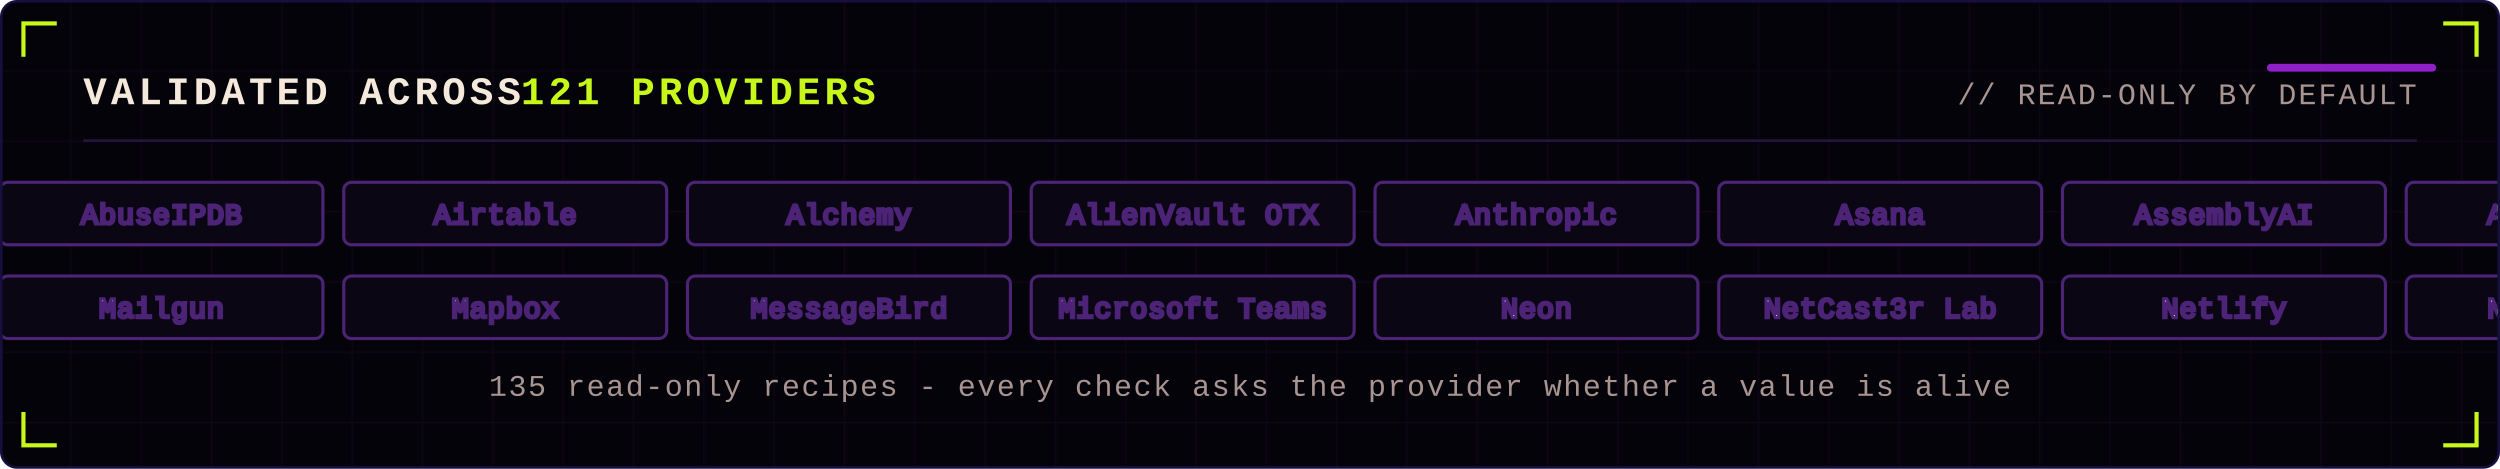
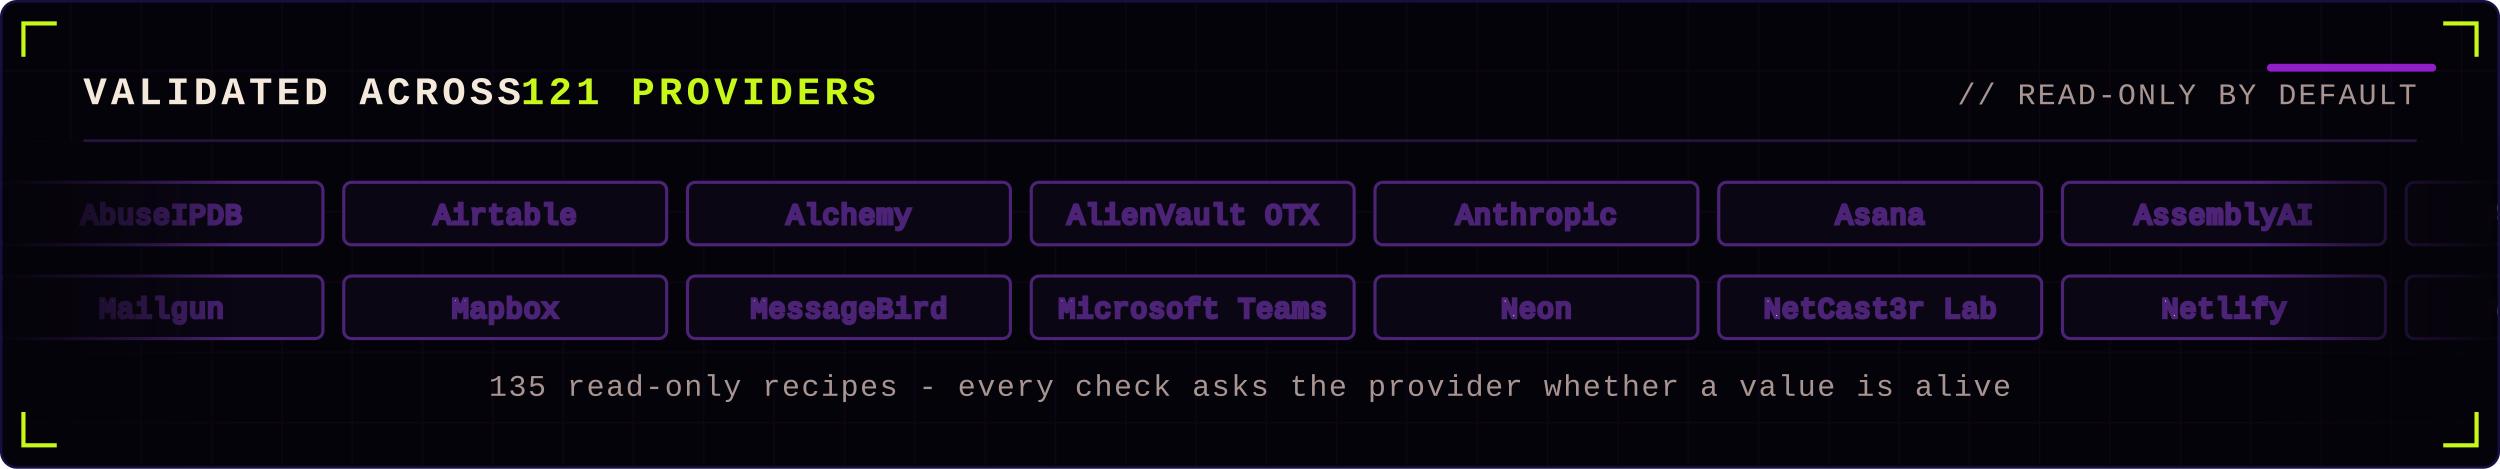
<svg xmlns="http://www.w3.org/2000/svg" width="960" height="180" viewBox="0 0 960 180" role="img" aria-label="Scrolling grid of the 121 providers NetCast3r can validate a candidate against, across 135 read-only recipes. Every check is read-only by default.">
  <defs>
    <pattern id="vgrid" width="27" height="27" patternUnits="userSpaceOnUse">
      <path d="M27 0H0v27" fill="none" stroke="#9F23DD" stroke-width="1" opacity=".11" />
    </pattern>
    <clipPath id="vclip">
      <rect x="1" y="1" width="958" height="178" rx="6" />
    </clipPath>
+     <linearGradient id="fel" x1="0" y1="0" x2="1" y2="0">
+       <stop offset="0" stop-color="#05030A" />
+       <stop offset=".55" stop-color="#05030A" stop-opacity=".55" />
+       <stop offset="1" stop-color="#05030A" stop-opacity="0" />
+     </linearGradient>
+     <linearGradient id="fer" x1="0" y1="0" x2="1" y2="0">
+       <stop offset="0" stop-color="#05030A" stop-opacity="0" />
+       <stop offset=".45" stop-color="#05030A" stop-opacity=".55" />
+       <stop offset="1" stop-color="#05030A" />
+     </linearGradient>
    <style>
      .m{font-family:ui-monospace,SFMono-Regular,Menlo,Consolas,"Liberation Mono",monospace}
      .m1{animation:m1 150s linear infinite}
      .m2{animation:m2 185s linear infinite}
      @keyframes m1{from{transform:translateX(0)}to{transform:translateX(-8052px)}}
      @keyframes m2{from{transform:translateX(0)}to{transform:translateX(-7920px)}}
      @media (prefers-reduced-motion:reduce){.m1,.m2{animation:none}}
    </style>
  </defs>
  <rect x=".5" y=".5" width="959" height="179" rx="6" fill="#05030A" stroke="#170F3F" />
  <g clip-path="url(#vclip)">
    <rect width="960" height="180" fill="url(#vgrid)" opacity=".5" />
    <g class="m">
      <g class="m1" font-size="11" letter-spacing=".3" text-anchor="middle">
        <g transform="translate(0,70)">
          <g fill="#0A0614" stroke="#4C2377" stroke-width="1.2">
            <rect x="0" y="0" width="124" height="24" rx="3" />
            <text x="62" y="16" fill="#F5E9DC">AbuseIPDB</text>
            <rect x="132" y="0" width="124" height="24" rx="3" />
            <text x="194" y="16" fill="#F5E9DC">Airtable</text>
            <rect x="264" y="0" width="124" height="24" rx="3" />
            <text x="326" y="16" fill="#F5E9DC">Alchemy</text>
            <rect x="396" y="0" width="124" height="24" rx="3" />
            <text x="458" y="16" fill="#F5E9DC">AlienVault OTX</text>
            <rect x="528" y="0" width="124" height="24" rx="3" />
            <text x="590" y="16" fill="#F5E9DC">Anthropic</text>
            <rect x="660" y="0" width="124" height="24" rx="3" />
            <text x="722" y="16" fill="#F5E9DC">Asana</text>
            <rect x="792" y="0" width="124" height="24" rx="3" />
            <text x="854" y="16" fill="#F5E9DC">AssemblyAI</text>
            <rect x="924" y="0" width="124" height="24" rx="3" />
            <text x="986" y="16" fill="#F5E9DC">Atlassian</text>
            <rect x="1056" y="0" width="124" height="24" rx="3" />
            <text x="1118" y="16" fill="#F5E9DC">Bing Maps</text>
            <rect x="1188" y="0" width="124" height="24" rx="3" />
            <text x="1250" y="16" fill="#F5E9DC">Bitbucket</text>
            <rect x="1320" y="0" width="124" height="24" rx="3" />
            <text x="1382" y="16" fill="#F5E9DC">Bitly</text>
            <rect x="1452" y="0" width="124" height="24" rx="3" />
            <text x="1514" y="16" fill="#F5E9DC">Box</text>
            <rect x="1584" y="0" width="124" height="24" rx="3" />
            <text x="1646" y="16" fill="#F5E9DC">Brevo</text>
            <rect x="1716" y="0" width="124" height="24" rx="3" />
            <text x="1778" y="16" fill="#F5E9DC">Buildkite</text>
            <rect x="1848" y="0" width="124" height="24" rx="3" />
            <text x="1910" y="16" fill="#F5E9DC">Calendly</text>
            <rect x="1980" y="0" width="124" height="24" rx="3" />
            <text x="2042" y="16" fill="#F5E9DC">Censys</text>
            <rect x="2112" y="0" width="124" height="24" rx="3" />
            <text x="2174" y="16" fill="#F5E9DC">CircleCI</text>
            <rect x="2244" y="0" width="124" height="24" rx="3" />
            <text x="2306" y="16" fill="#F5E9DC">ClickUp</text>
            <rect x="2376" y="0" width="124" height="24" rx="3" />
            <text x="2438" y="16" fill="#F5E9DC">Cloudflare</text>
            <rect x="2508" y="0" width="124" height="24" rx="3" />
            <text x="2570" y="16" fill="#F5E9DC">Codecov</text>
            <rect x="2640" y="0" width="124" height="24" rx="3" />
            <text x="2702" y="16" fill="#F5E9DC">Cohere</text>
            <rect x="2772" y="0" width="124" height="24" rx="3" />
            <text x="2834" y="16" fill="#F5E9DC">Coinbase</text>
            <rect x="2904" y="0" width="124" height="24" rx="3" />
            <text x="2966" y="16" fill="#F5E9DC">Contentful</text>
            <rect x="3036" y="0" width="124" height="24" rx="3" />
            <text x="3098" y="16" fill="#F5E9DC">Datadog</text>
            <rect x="3168" y="0" width="124" height="24" rx="3" />
            <text x="3230" y="16" fill="#F5E9DC">Deepgram</text>
            <rect x="3300" y="0" width="124" height="24" rx="3" />
            <text x="3362" y="16" fill="#F5E9DC">DigitalOcean</text>
            <rect x="3432" y="0" width="124" height="24" rx="3" />
            <text x="3494" y="16" fill="#F5E9DC">Discord</text>
            <rect x="3564" y="0" width="124" height="24" rx="3" />
            <text x="3626" y="16" fill="#F5E9DC">Docker Hub</text>
            <rect x="3696" y="0" width="124" height="24" rx="3" />
            <text x="3758" y="16" fill="#F5E9DC">Doppler</text>
            <rect x="3828" y="0" width="124" height="24" rx="3" />
            <text x="3890" y="16" fill="#F5E9DC">Drone</text>
            <rect x="3960" y="0" width="124" height="24" rx="3" />
            <text x="4022" y="16" fill="#F5E9DC">Dropbox</text>
            <rect x="4092" y="0" width="124" height="24" rx="3" />
            <text x="4154" y="16" fill="#F5E9DC">ElevenLabs</text>
            <rect x="4224" y="0" width="124" height="24" rx="3" />
            <text x="4286" y="16" fill="#F5E9DC">Etherscan</text>
            <rect x="4356" y="0" width="124" height="24" rx="3" />
            <text x="4418" y="16" fill="#F5E9DC">Facebook</text>
            <rect x="4488" y="0" width="124" height="24" rx="3" />
            <text x="4550" y="16" fill="#F5E9DC">Fastly</text>
            <rect x="4620" y="0" width="124" height="24" rx="3" />
            <text x="4682" y="16" fill="#F5E9DC">Figma</text>
            <rect x="4752" y="0" width="124" height="24" rx="3" />
            <text x="4814" y="16" fill="#F5E9DC">Firebase</text>
            <rect x="4884" y="0" width="124" height="24" rx="3" />
            <text x="4946" y="16" fill="#F5E9DC">Fireworks</text>
            <rect x="5016" y="0" width="124" height="24" rx="3" />
            <text x="5078" y="16" fill="#F5E9DC">Flutterwave</text>
            <rect x="5148" y="0" width="124" height="24" rx="3" />
            <text x="5210" y="16" fill="#F5E9DC">Fly.io</text>
            <rect x="5280" y="0" width="124" height="24" rx="3" />
            <text x="5342" y="16" fill="#F5E9DC">GitHub</text>
            <rect x="5412" y="0" width="124" height="24" rx="3" />
            <text x="5474" y="16" fill="#F5E9DC">GitLab</text>
            <rect x="5544" y="0" width="124" height="24" rx="3" />
            <text x="5606" y="16" fill="#F5E9DC">GoCardless</text>
            <rect x="5676" y="0" width="124" height="24" rx="3" />
            <text x="5738" y="16" fill="#F5E9DC">Google</text>
            <rect x="5808" y="0" width="124" height="24" rx="3" />
            <text x="5870" y="16" fill="#F5E9DC">Grafana</text>
            <rect x="5940" y="0" width="124" height="24" rx="3" />
            <text x="6002" y="16" fill="#F5E9DC">Groq</text>
            <rect x="6072" y="0" width="124" height="24" rx="3" />
            <text x="6134" y="16" fill="#F5E9DC">HERE</text>
            <rect x="6204" y="0" width="124" height="24" rx="3" />
            <text x="6266" y="16" fill="#F5E9DC">Harness</text>
            <rect x="6336" y="0" width="124" height="24" rx="3" />
            <text x="6398" y="16" fill="#F5E9DC">Heroku</text>
            <rect x="6468" y="0" width="124" height="24" rx="3" />
            <text x="6530" y="16" fill="#F5E9DC">Honeybadger</text>
            <rect x="6600" y="0" width="124" height="24" rx="3" />
            <text x="6662" y="16" fill="#F5E9DC">HubSpot</text>
            <rect x="6732" y="0" width="124" height="24" rx="3" />
            <text x="6794" y="16" fill="#F5E9DC">Hugging Face</text>
            <rect x="6864" y="0" width="124" height="24" rx="3" />
            <text x="6926" y="16" fill="#F5E9DC">Hunter</text>
            <rect x="6996" y="0" width="124" height="24" rx="3" />
            <text x="7058" y="16" fill="#F5E9DC">Infura</text>
            <rect x="7128" y="0" width="124" height="24" rx="3" />
            <text x="7190" y="16" fill="#F5E9DC">Intercom</text>
            <rect x="7260" y="0" width="124" height="24" rx="3" />
            <text x="7322" y="16" fill="#F5E9DC">Iterable</text>
            <rect x="7392" y="0" width="124" height="24" rx="3" />
            <text x="7454" y="16" fill="#F5E9DC">JumpCloud</text>
            <rect x="7524" y="0" width="124" height="24" rx="3" />
            <text x="7586" y="16" fill="#F5E9DC">LaunchDarkly</text>
            <rect x="7656" y="0" width="124" height="24" rx="3" />
            <text x="7718" y="16" fill="#F5E9DC">Linear</text>
            <rect x="7788" y="0" width="124" height="24" rx="3" />
            <text x="7850" y="16" fill="#F5E9DC">Linode</text>
            <rect x="7920" y="0" width="124" height="24" rx="3" />
            <text x="7982" y="16" fill="#F5E9DC">Lokalise</text>
          </g>
        </g>
        <g transform="translate(8052,70)">
          <g fill="#0A0614" stroke="#4C2377" stroke-width="1.2">
            <rect x="0" y="0" width="124" height="24" rx="3" />
            <text x="62" y="16" fill="#F5E9DC">AbuseIPDB</text>
            <rect x="132" y="0" width="124" height="24" rx="3" />
            <text x="194" y="16" fill="#F5E9DC">Airtable</text>
            <rect x="264" y="0" width="124" height="24" rx="3" />
            <text x="326" y="16" fill="#F5E9DC">Alchemy</text>
            <rect x="396" y="0" width="124" height="24" rx="3" />
            <text x="458" y="16" fill="#F5E9DC">AlienVault OTX</text>
            <rect x="528" y="0" width="124" height="24" rx="3" />
            <text x="590" y="16" fill="#F5E9DC">Anthropic</text>
            <rect x="660" y="0" width="124" height="24" rx="3" />
            <text x="722" y="16" fill="#F5E9DC">Asana</text>
            <rect x="792" y="0" width="124" height="24" rx="3" />
            <text x="854" y="16" fill="#F5E9DC">AssemblyAI</text>
            <rect x="924" y="0" width="124" height="24" rx="3" />
            <text x="986" y="16" fill="#F5E9DC">Atlassian</text>
            <rect x="1056" y="0" width="124" height="24" rx="3" />
            <text x="1118" y="16" fill="#F5E9DC">Bing Maps</text>
            <rect x="1188" y="0" width="124" height="24" rx="3" />
            <text x="1250" y="16" fill="#F5E9DC">Bitbucket</text>
            <rect x="1320" y="0" width="124" height="24" rx="3" />
            <text x="1382" y="16" fill="#F5E9DC">Bitly</text>
            <rect x="1452" y="0" width="124" height="24" rx="3" />
            <text x="1514" y="16" fill="#F5E9DC">Box</text>
            <rect x="1584" y="0" width="124" height="24" rx="3" />
            <text x="1646" y="16" fill="#F5E9DC">Brevo</text>
            <rect x="1716" y="0" width="124" height="24" rx="3" />
            <text x="1778" y="16" fill="#F5E9DC">Buildkite</text>
            <rect x="1848" y="0" width="124" height="24" rx="3" />
            <text x="1910" y="16" fill="#F5E9DC">Calendly</text>
            <rect x="1980" y="0" width="124" height="24" rx="3" />
            <text x="2042" y="16" fill="#F5E9DC">Censys</text>
            <rect x="2112" y="0" width="124" height="24" rx="3" />
            <text x="2174" y="16" fill="#F5E9DC">CircleCI</text>
            <rect x="2244" y="0" width="124" height="24" rx="3" />
            <text x="2306" y="16" fill="#F5E9DC">ClickUp</text>
            <rect x="2376" y="0" width="124" height="24" rx="3" />
            <text x="2438" y="16" fill="#F5E9DC">Cloudflare</text>
            <rect x="2508" y="0" width="124" height="24" rx="3" />
            <text x="2570" y="16" fill="#F5E9DC">Codecov</text>
            <rect x="2640" y="0" width="124" height="24" rx="3" />
            <text x="2702" y="16" fill="#F5E9DC">Cohere</text>
            <rect x="2772" y="0" width="124" height="24" rx="3" />
            <text x="2834" y="16" fill="#F5E9DC">Coinbase</text>
            <rect x="2904" y="0" width="124" height="24" rx="3" />
            <text x="2966" y="16" fill="#F5E9DC">Contentful</text>
            <rect x="3036" y="0" width="124" height="24" rx="3" />
            <text x="3098" y="16" fill="#F5E9DC">Datadog</text>
            <rect x="3168" y="0" width="124" height="24" rx="3" />
            <text x="3230" y="16" fill="#F5E9DC">Deepgram</text>
            <rect x="3300" y="0" width="124" height="24" rx="3" />
            <text x="3362" y="16" fill="#F5E9DC">DigitalOcean</text>
            <rect x="3432" y="0" width="124" height="24" rx="3" />
            <text x="3494" y="16" fill="#F5E9DC">Discord</text>
            <rect x="3564" y="0" width="124" height="24" rx="3" />
            <text x="3626" y="16" fill="#F5E9DC">Docker Hub</text>
            <rect x="3696" y="0" width="124" height="24" rx="3" />
            <text x="3758" y="16" fill="#F5E9DC">Doppler</text>
            <rect x="3828" y="0" width="124" height="24" rx="3" />
            <text x="3890" y="16" fill="#F5E9DC">Drone</text>
            <rect x="3960" y="0" width="124" height="24" rx="3" />
            <text x="4022" y="16" fill="#F5E9DC">Dropbox</text>
            <rect x="4092" y="0" width="124" height="24" rx="3" />
            <text x="4154" y="16" fill="#F5E9DC">ElevenLabs</text>
            <rect x="4224" y="0" width="124" height="24" rx="3" />
            <text x="4286" y="16" fill="#F5E9DC">Etherscan</text>
            <rect x="4356" y="0" width="124" height="24" rx="3" />
            <text x="4418" y="16" fill="#F5E9DC">Facebook</text>
            <rect x="4488" y="0" width="124" height="24" rx="3" />
            <text x="4550" y="16" fill="#F5E9DC">Fastly</text>
            <rect x="4620" y="0" width="124" height="24" rx="3" />
            <text x="4682" y="16" fill="#F5E9DC">Figma</text>
            <rect x="4752" y="0" width="124" height="24" rx="3" />
            <text x="4814" y="16" fill="#F5E9DC">Firebase</text>
            <rect x="4884" y="0" width="124" height="24" rx="3" />
            <text x="4946" y="16" fill="#F5E9DC">Fireworks</text>
            <rect x="5016" y="0" width="124" height="24" rx="3" />
            <text x="5078" y="16" fill="#F5E9DC">Flutterwave</text>
            <rect x="5148" y="0" width="124" height="24" rx="3" />
            <text x="5210" y="16" fill="#F5E9DC">Fly.io</text>
            <rect x="5280" y="0" width="124" height="24" rx="3" />
            <text x="5342" y="16" fill="#F5E9DC">GitHub</text>
            <rect x="5412" y="0" width="124" height="24" rx="3" />
            <text x="5474" y="16" fill="#F5E9DC">GitLab</text>
            <rect x="5544" y="0" width="124" height="24" rx="3" />
            <text x="5606" y="16" fill="#F5E9DC">GoCardless</text>
            <rect x="5676" y="0" width="124" height="24" rx="3" />
            <text x="5738" y="16" fill="#F5E9DC">Google</text>
            <rect x="5808" y="0" width="124" height="24" rx="3" />
            <text x="5870" y="16" fill="#F5E9DC">Grafana</text>
            <rect x="5940" y="0" width="124" height="24" rx="3" />
            <text x="6002" y="16" fill="#F5E9DC">Groq</text>
            <rect x="6072" y="0" width="124" height="24" rx="3" />
            <text x="6134" y="16" fill="#F5E9DC">HERE</text>
            <rect x="6204" y="0" width="124" height="24" rx="3" />
            <text x="6266" y="16" fill="#F5E9DC">Harness</text>
            <rect x="6336" y="0" width="124" height="24" rx="3" />
            <text x="6398" y="16" fill="#F5E9DC">Heroku</text>
            <rect x="6468" y="0" width="124" height="24" rx="3" />
            <text x="6530" y="16" fill="#F5E9DC">Honeybadger</text>
            <rect x="6600" y="0" width="124" height="24" rx="3" />
            <text x="6662" y="16" fill="#F5E9DC">HubSpot</text>
            <rect x="6732" y="0" width="124" height="24" rx="3" />
            <text x="6794" y="16" fill="#F5E9DC">Hugging Face</text>
            <rect x="6864" y="0" width="124" height="24" rx="3" />
            <text x="6926" y="16" fill="#F5E9DC">Hunter</text>
            <rect x="6996" y="0" width="124" height="24" rx="3" />
            <text x="7058" y="16" fill="#F5E9DC">Infura</text>
            <rect x="7128" y="0" width="124" height="24" rx="3" />
            <text x="7190" y="16" fill="#F5E9DC">Intercom</text>
            <rect x="7260" y="0" width="124" height="24" rx="3" />
            <text x="7322" y="16" fill="#F5E9DC">Iterable</text>
            <rect x="7392" y="0" width="124" height="24" rx="3" />
            <text x="7454" y="16" fill="#F5E9DC">JumpCloud</text>
            <rect x="7524" y="0" width="124" height="24" rx="3" />
            <text x="7586" y="16" fill="#F5E9DC">LaunchDarkly</text>
            <rect x="7656" y="0" width="124" height="24" rx="3" />
            <text x="7718" y="16" fill="#F5E9DC">Linear</text>
            <rect x="7788" y="0" width="124" height="24" rx="3" />
            <text x="7850" y="16" fill="#F5E9DC">Linode</text>
            <rect x="7920" y="0" width="124" height="24" rx="3" />
            <text x="7982" y="16" fill="#F5E9DC">Lokalise</text>
          </g>
        </g>
      </g>
      <g class="m2" font-size="11" letter-spacing=".3" text-anchor="middle">
        <g transform="translate(0,106)">
          <g fill="#0A0614" stroke="#4C2377" stroke-width="1.2">
            <rect x="0" y="0" width="124" height="24" rx="3" />
            <text x="62" y="16" fill="#F5E9DC">Mailgun</text>
            <rect x="132" y="0" width="124" height="24" rx="3" />
            <text x="194" y="16" fill="#F5E9DC">Mapbox</text>
            <rect x="264" y="0" width="124" height="24" rx="3" />
            <text x="326" y="16" fill="#F5E9DC">MessageBird</text>
            <rect x="396" y="0" width="124" height="24" rx="3" />
            <text x="458" y="16" fill="#F5E9DC">Microsoft Teams</text>
            <rect x="528" y="0" width="124" height="24" rx="3" />
            <text x="590" y="16" fill="#F5E9DC">Neon</text>
            <rect x="660" y="0" width="124" height="24" rx="3" />
            <text x="722" y="16" fill="#F5E9DC">NetCast3r Lab</text>
            <rect x="792" y="0" width="124" height="24" rx="3" />
            <text x="854" y="16" fill="#F5E9DC">Netlify</text>
            <rect x="924" y="0" width="124" height="24" rx="3" />
            <text x="986" y="16" fill="#F5E9DC">New Relic</text>
            <rect x="1056" y="0" width="124" height="24" rx="3" />
            <text x="1118" y="16" fill="#F5E9DC">Notion</text>
            <rect x="1188" y="0" width="124" height="24" rx="3" />
            <text x="1250" y="16" fill="#F5E9DC">OpenAI</text>
            <rect x="1320" y="0" width="124" height="24" rx="3" />
            <text x="1382" y="16" fill="#F5E9DC">OpenRouter</text>
            <rect x="1452" y="0" width="124" height="24" rx="3" />
            <text x="1514" y="16" fill="#F5E9DC">OpsGenie</text>
            <rect x="1584" y="0" width="124" height="24" rx="3" />
            <text x="1646" y="16" fill="#F5E9DC">PagerDuty</text>
            <rect x="1716" y="0" width="124" height="24" rx="3" />
            <text x="1778" y="16" fill="#F5E9DC">PayPal</text>
            <rect x="1848" y="0" width="124" height="24" rx="3" />
            <text x="1910" y="16" fill="#F5E9DC">Pendo</text>
            <rect x="1980" y="0" width="124" height="24" rx="3" />
            <text x="2042" y="16" fill="#F5E9DC">Perplexity</text>
            <rect x="2112" y="0" width="124" height="24" rx="3" />
            <text x="2174" y="16" fill="#F5E9DC">Pivotal Tracker</text>
            <rect x="2244" y="0" width="124" height="24" rx="3" />
            <text x="2306" y="16" fill="#F5E9DC">Plaid</text>
            <rect x="2376" y="0" width="124" height="24" rx="3" />
            <text x="2438" y="16" fill="#F5E9DC">PlanetScale</text>
            <rect x="2508" y="0" width="124" height="24" rx="3" />
            <text x="2570" y="16" fill="#F5E9DC">PostHog</text>
            <rect x="2640" y="0" width="124" height="24" rx="3" />
            <text x="2702" y="16" fill="#F5E9DC">Postman</text>
            <rect x="2772" y="0" width="124" height="24" rx="3" />
            <text x="2834" y="16" fill="#F5E9DC">Postmark</text>
            <rect x="2904" y="0" width="124" height="24" rx="3" />
            <text x="2966" y="16" fill="#F5E9DC">Pulumi</text>
            <rect x="3036" y="0" width="124" height="24" rx="3" />
            <text x="3098" y="16" fill="#F5E9DC">Railway</text>
            <rect x="3168" y="0" width="124" height="24" rx="3" />
            <text x="3230" y="16" fill="#F5E9DC">Razorpay</text>
            <rect x="3300" y="0" width="124" height="24" rx="3" />
            <text x="3362" y="16" fill="#F5E9DC">Render</text>
            <rect x="3432" y="0" width="124" height="24" rx="3" />
            <text x="3494" y="16" fill="#F5E9DC">Replicate</text>
            <rect x="3564" y="0" width="124" height="24" rx="3" />
            <text x="3626" y="16" fill="#F5E9DC">Resend</text>
            <rect x="3696" y="0" width="124" height="24" rx="3" />
            <text x="3758" y="16" fill="#F5E9DC">Rollbar</text>
            <rect x="3828" y="0" width="124" height="24" rx="3" />
            <text x="3890" y="16" fill="#F5E9DC">RubyGems</text>
            <rect x="3960" y="0" width="124" height="24" rx="3" />
            <text x="4022" y="16" fill="#F5E9DC">SecurityTrails</text>
            <rect x="4092" y="0" width="124" height="24" rx="3" />
            <text x="4154" y="16" fill="#F5E9DC">SendGrid</text>
            <rect x="4224" y="0" width="124" height="24" rx="3" />
            <text x="4286" y="16" fill="#F5E9DC">Sentry</text>
            <rect x="4356" y="0" width="124" height="24" rx="3" />
            <text x="4418" y="16" fill="#F5E9DC">Shippo</text>
            <rect x="4488" y="0" width="124" height="24" rx="3" />
            <text x="4550" y="16" fill="#F5E9DC">Shodan</text>
            <rect x="4620" y="0" width="124" height="24" rx="3" />
            <text x="4682" y="16" fill="#F5E9DC">Slack</text>
            <rect x="4752" y="0" width="124" height="24" rx="3" />
            <text x="4814" y="16" fill="#F5E9DC">Snyk</text>
            <rect x="4884" y="0" width="124" height="24" rx="3" />
            <text x="4946" y="16" fill="#F5E9DC">SonarCloud</text>
            <rect x="5016" y="0" width="124" height="24" rx="3" />
            <text x="5078" y="16" fill="#F5E9DC">Sourcegraph</text>
            <rect x="5148" y="0" width="124" height="24" rx="3" />
            <text x="5210" y="16" fill="#F5E9DC">SparkPost</text>
            <rect x="5280" y="0" width="124" height="24" rx="3" />
            <text x="5342" y="16" fill="#F5E9DC">Square</text>
            <rect x="5412" y="0" width="124" height="24" rx="3" />
            <text x="5474" y="16" fill="#F5E9DC">Stability</text>
            <rect x="5544" y="0" width="124" height="24" rx="3" />
            <text x="5606" y="16" fill="#F5E9DC">Stripe</text>
            <rect x="5676" y="0" width="124" height="24" rx="3" />
            <text x="5738" y="16" fill="#F5E9DC">Supabase</text>
            <rect x="5808" y="0" width="124" height="24" rx="3" />
            <text x="5870" y="16" fill="#F5E9DC">Telegram</text>
            <rect x="5940" y="0" width="124" height="24" rx="3" />
            <text x="6002" y="16" fill="#F5E9DC">Terraform Cloud</text>
            <rect x="6072" y="0" width="124" height="24" rx="3" />
            <text x="6134" y="16" fill="#F5E9DC">Together</text>
            <rect x="6204" y="0" width="124" height="24" rx="3" />
            <text x="6266" y="16" fill="#F5E9DC">TomTom</text>
            <rect x="6336" y="0" width="124" height="24" rx="3" />
            <text x="6398" y="16" fill="#F5E9DC">Travis CI</text>
            <rect x="6468" y="0" width="124" height="24" rx="3" />
            <text x="6530" y="16" fill="#F5E9DC">Turso</text>
            <rect x="6600" y="0" width="124" height="24" rx="3" />
            <text x="6662" y="16" fill="#F5E9DC">Twilio</text>
            <rect x="6732" y="0" width="124" height="24" rx="3" />
            <text x="6794" y="16" fill="#F5E9DC">Typeform</text>
            <rect x="6864" y="0" width="124" height="24" rx="3" />
            <text x="6926" y="16" fill="#F5E9DC">Vercel</text>
            <rect x="6996" y="0" width="124" height="24" rx="3" />
            <text x="7058" y="16" fill="#F5E9DC">VirusTotal</text>
            <rect x="7128" y="0" width="124" height="24" rx="3" />
            <text x="7190" y="16" fill="#F5E9DC">Vultr</text>
            <rect x="7260" y="0" width="124" height="24" rx="3" />
            <text x="7322" y="16" fill="#F5E9DC">ipinfo</text>
            <rect x="7392" y="0" width="124" height="24" rx="3" />
            <text x="7454" y="16" fill="#F5E9DC">ipstack</text>
            <rect x="7524" y="0" width="124" height="24" rx="3" />
            <text x="7586" y="16" fill="#F5E9DC">npm</text>
            <rect x="7656" y="0" width="124" height="24" rx="3" />
            <text x="7718" y="16" fill="#F5E9DC">urlscan.io</text>
            <rect x="7788" y="0" width="124" height="24" rx="3" />
            <text x="7850" y="16" fill="#F5E9DC">xAI</text>
          </g>
        </g>
        <g transform="translate(7920,106)">
          <g fill="#0A0614" stroke="#4C2377" stroke-width="1.2">
            <rect x="0" y="0" width="124" height="24" rx="3" />
            <text x="62" y="16" fill="#F5E9DC">Mailgun</text>
            <rect x="132" y="0" width="124" height="24" rx="3" />
            <text x="194" y="16" fill="#F5E9DC">Mapbox</text>
            <rect x="264" y="0" width="124" height="24" rx="3" />
            <text x="326" y="16" fill="#F5E9DC">MessageBird</text>
            <rect x="396" y="0" width="124" height="24" rx="3" />
            <text x="458" y="16" fill="#F5E9DC">Microsoft Teams</text>
            <rect x="528" y="0" width="124" height="24" rx="3" />
            <text x="590" y="16" fill="#F5E9DC">Neon</text>
            <rect x="660" y="0" width="124" height="24" rx="3" />
            <text x="722" y="16" fill="#F5E9DC">NetCast3r Lab</text>
            <rect x="792" y="0" width="124" height="24" rx="3" />
            <text x="854" y="16" fill="#F5E9DC">Netlify</text>
            <rect x="924" y="0" width="124" height="24" rx="3" />
            <text x="986" y="16" fill="#F5E9DC">New Relic</text>
            <rect x="1056" y="0" width="124" height="24" rx="3" />
            <text x="1118" y="16" fill="#F5E9DC">Notion</text>
            <rect x="1188" y="0" width="124" height="24" rx="3" />
            <text x="1250" y="16" fill="#F5E9DC">OpenAI</text>
            <rect x="1320" y="0" width="124" height="24" rx="3" />
            <text x="1382" y="16" fill="#F5E9DC">OpenRouter</text>
            <rect x="1452" y="0" width="124" height="24" rx="3" />
            <text x="1514" y="16" fill="#F5E9DC">OpsGenie</text>
            <rect x="1584" y="0" width="124" height="24" rx="3" />
            <text x="1646" y="16" fill="#F5E9DC">PagerDuty</text>
            <rect x="1716" y="0" width="124" height="24" rx="3" />
            <text x="1778" y="16" fill="#F5E9DC">PayPal</text>
            <rect x="1848" y="0" width="124" height="24" rx="3" />
            <text x="1910" y="16" fill="#F5E9DC">Pendo</text>
            <rect x="1980" y="0" width="124" height="24" rx="3" />
            <text x="2042" y="16" fill="#F5E9DC">Perplexity</text>
            <rect x="2112" y="0" width="124" height="24" rx="3" />
            <text x="2174" y="16" fill="#F5E9DC">Pivotal Tracker</text>
            <rect x="2244" y="0" width="124" height="24" rx="3" />
            <text x="2306" y="16" fill="#F5E9DC">Plaid</text>
            <rect x="2376" y="0" width="124" height="24" rx="3" />
            <text x="2438" y="16" fill="#F5E9DC">PlanetScale</text>
            <rect x="2508" y="0" width="124" height="24" rx="3" />
            <text x="2570" y="16" fill="#F5E9DC">PostHog</text>
            <rect x="2640" y="0" width="124" height="24" rx="3" />
            <text x="2702" y="16" fill="#F5E9DC">Postman</text>
            <rect x="2772" y="0" width="124" height="24" rx="3" />
            <text x="2834" y="16" fill="#F5E9DC">Postmark</text>
            <rect x="2904" y="0" width="124" height="24" rx="3" />
            <text x="2966" y="16" fill="#F5E9DC">Pulumi</text>
            <rect x="3036" y="0" width="124" height="24" rx="3" />
            <text x="3098" y="16" fill="#F5E9DC">Railway</text>
            <rect x="3168" y="0" width="124" height="24" rx="3" />
            <text x="3230" y="16" fill="#F5E9DC">Razorpay</text>
            <rect x="3300" y="0" width="124" height="24" rx="3" />
            <text x="3362" y="16" fill="#F5E9DC">Render</text>
            <rect x="3432" y="0" width="124" height="24" rx="3" />
            <text x="3494" y="16" fill="#F5E9DC">Replicate</text>
            <rect x="3564" y="0" width="124" height="24" rx="3" />
            <text x="3626" y="16" fill="#F5E9DC">Resend</text>
            <rect x="3696" y="0" width="124" height="24" rx="3" />
            <text x="3758" y="16" fill="#F5E9DC">Rollbar</text>
            <rect x="3828" y="0" width="124" height="24" rx="3" />
            <text x="3890" y="16" fill="#F5E9DC">RubyGems</text>
            <rect x="3960" y="0" width="124" height="24" rx="3" />
            <text x="4022" y="16" fill="#F5E9DC">SecurityTrails</text>
            <rect x="4092" y="0" width="124" height="24" rx="3" />
            <text x="4154" y="16" fill="#F5E9DC">SendGrid</text>
            <rect x="4224" y="0" width="124" height="24" rx="3" />
            <text x="4286" y="16" fill="#F5E9DC">Sentry</text>
            <rect x="4356" y="0" width="124" height="24" rx="3" />
            <text x="4418" y="16" fill="#F5E9DC">Shippo</text>
            <rect x="4488" y="0" width="124" height="24" rx="3" />
            <text x="4550" y="16" fill="#F5E9DC">Shodan</text>
            <rect x="4620" y="0" width="124" height="24" rx="3" />
            <text x="4682" y="16" fill="#F5E9DC">Slack</text>
            <rect x="4752" y="0" width="124" height="24" rx="3" />
            <text x="4814" y="16" fill="#F5E9DC">Snyk</text>
            <rect x="4884" y="0" width="124" height="24" rx="3" />
            <text x="4946" y="16" fill="#F5E9DC">SonarCloud</text>
            <rect x="5016" y="0" width="124" height="24" rx="3" />
            <text x="5078" y="16" fill="#F5E9DC">Sourcegraph</text>
            <rect x="5148" y="0" width="124" height="24" rx="3" />
            <text x="5210" y="16" fill="#F5E9DC">SparkPost</text>
            <rect x="5280" y="0" width="124" height="24" rx="3" />
            <text x="5342" y="16" fill="#F5E9DC">Square</text>
            <rect x="5412" y="0" width="124" height="24" rx="3" />
            <text x="5474" y="16" fill="#F5E9DC">Stability</text>
            <rect x="5544" y="0" width="124" height="24" rx="3" />
            <text x="5606" y="16" fill="#F5E9DC">Stripe</text>
            <rect x="5676" y="0" width="124" height="24" rx="3" />
            <text x="5738" y="16" fill="#F5E9DC">Supabase</text>
            <rect x="5808" y="0" width="124" height="24" rx="3" />
            <text x="5870" y="16" fill="#F5E9DC">Telegram</text>
            <rect x="5940" y="0" width="124" height="24" rx="3" />
            <text x="6002" y="16" fill="#F5E9DC">Terraform Cloud</text>
            <rect x="6072" y="0" width="124" height="24" rx="3" />
            <text x="6134" y="16" fill="#F5E9DC">Together</text>
            <rect x="6204" y="0" width="124" height="24" rx="3" />
            <text x="6266" y="16" fill="#F5E9DC">TomTom</text>
            <rect x="6336" y="0" width="124" height="24" rx="3" />
            <text x="6398" y="16" fill="#F5E9DC">Travis CI</text>
            <rect x="6468" y="0" width="124" height="24" rx="3" />
            <text x="6530" y="16" fill="#F5E9DC">Turso</text>
            <rect x="6600" y="0" width="124" height="24" rx="3" />
            <text x="6662" y="16" fill="#F5E9DC">Twilio</text>
            <rect x="6732" y="0" width="124" height="24" rx="3" />
            <text x="6794" y="16" fill="#F5E9DC">Typeform</text>
            <rect x="6864" y="0" width="124" height="24" rx="3" />
            <text x="6926" y="16" fill="#F5E9DC">Vercel</text>
            <rect x="6996" y="0" width="124" height="24" rx="3" />
            <text x="7058" y="16" fill="#F5E9DC">VirusTotal</text>
            <rect x="7128" y="0" width="124" height="24" rx="3" />
            <text x="7190" y="16" fill="#F5E9DC">Vultr</text>
            <rect x="7260" y="0" width="124" height="24" rx="3" />
            <text x="7322" y="16" fill="#F5E9DC">ipinfo</text>
            <rect x="7392" y="0" width="124" height="24" rx="3" />
            <text x="7454" y="16" fill="#F5E9DC">ipstack</text>
            <rect x="7524" y="0" width="124" height="24" rx="3" />
            <text x="7586" y="16" fill="#F5E9DC">npm</text>
            <rect x="7656" y="0" width="124" height="24" rx="3" />
            <text x="7718" y="16" fill="#F5E9DC">urlscan.io</text>
            <rect x="7788" y="0" width="124" height="24" rx="3" />
            <text x="7850" y="16" fill="#F5E9DC">xAI</text>
          </g>
        </g>
      </g>
    </g>
+     <rect x="0" y="54" width="92" height="126" fill="url(#fel)" />
+     <rect x="868" y="54" width="92" height="126" fill="url(#fer)" />
  </g>
  <g fill="none" stroke="#C8F81A" stroke-width="1.6" stroke-linecap="square">
    <path d="M9 21V9h12" />
    <path d="M951 21V9h-12" />
    <path d="M9 159v12h12" />
    <path d="M951 159v12h-12" />
  </g>
  <path d="M872 26h62" stroke="#9F23DD" stroke-width="3" stroke-linecap="round" opacity=".9" />
  <g class="m">
    <text x="32" y="40" font-size="15" font-weight="700" letter-spacing="1.6" fill="#F5E9DC">VALIDATED ACROSS<tspan fill="#C8F81A"> 121 PROVIDERS</tspan>
    </text>
    <text x="928" y="40" font-size="11.5" letter-spacing=".8" text-anchor="end" fill="#A89591">// READ-ONLY BY DEFAULT</text>
    <path d="M32 54H928" stroke="#241640" stroke-width="1" />
    <text x="480" y="152" font-size="11.5" letter-spacing=".6" text-anchor="middle" fill="#A89591">135 read-only recipes - every check asks the provider whether a value is alive</text>
  </g>
</svg>
